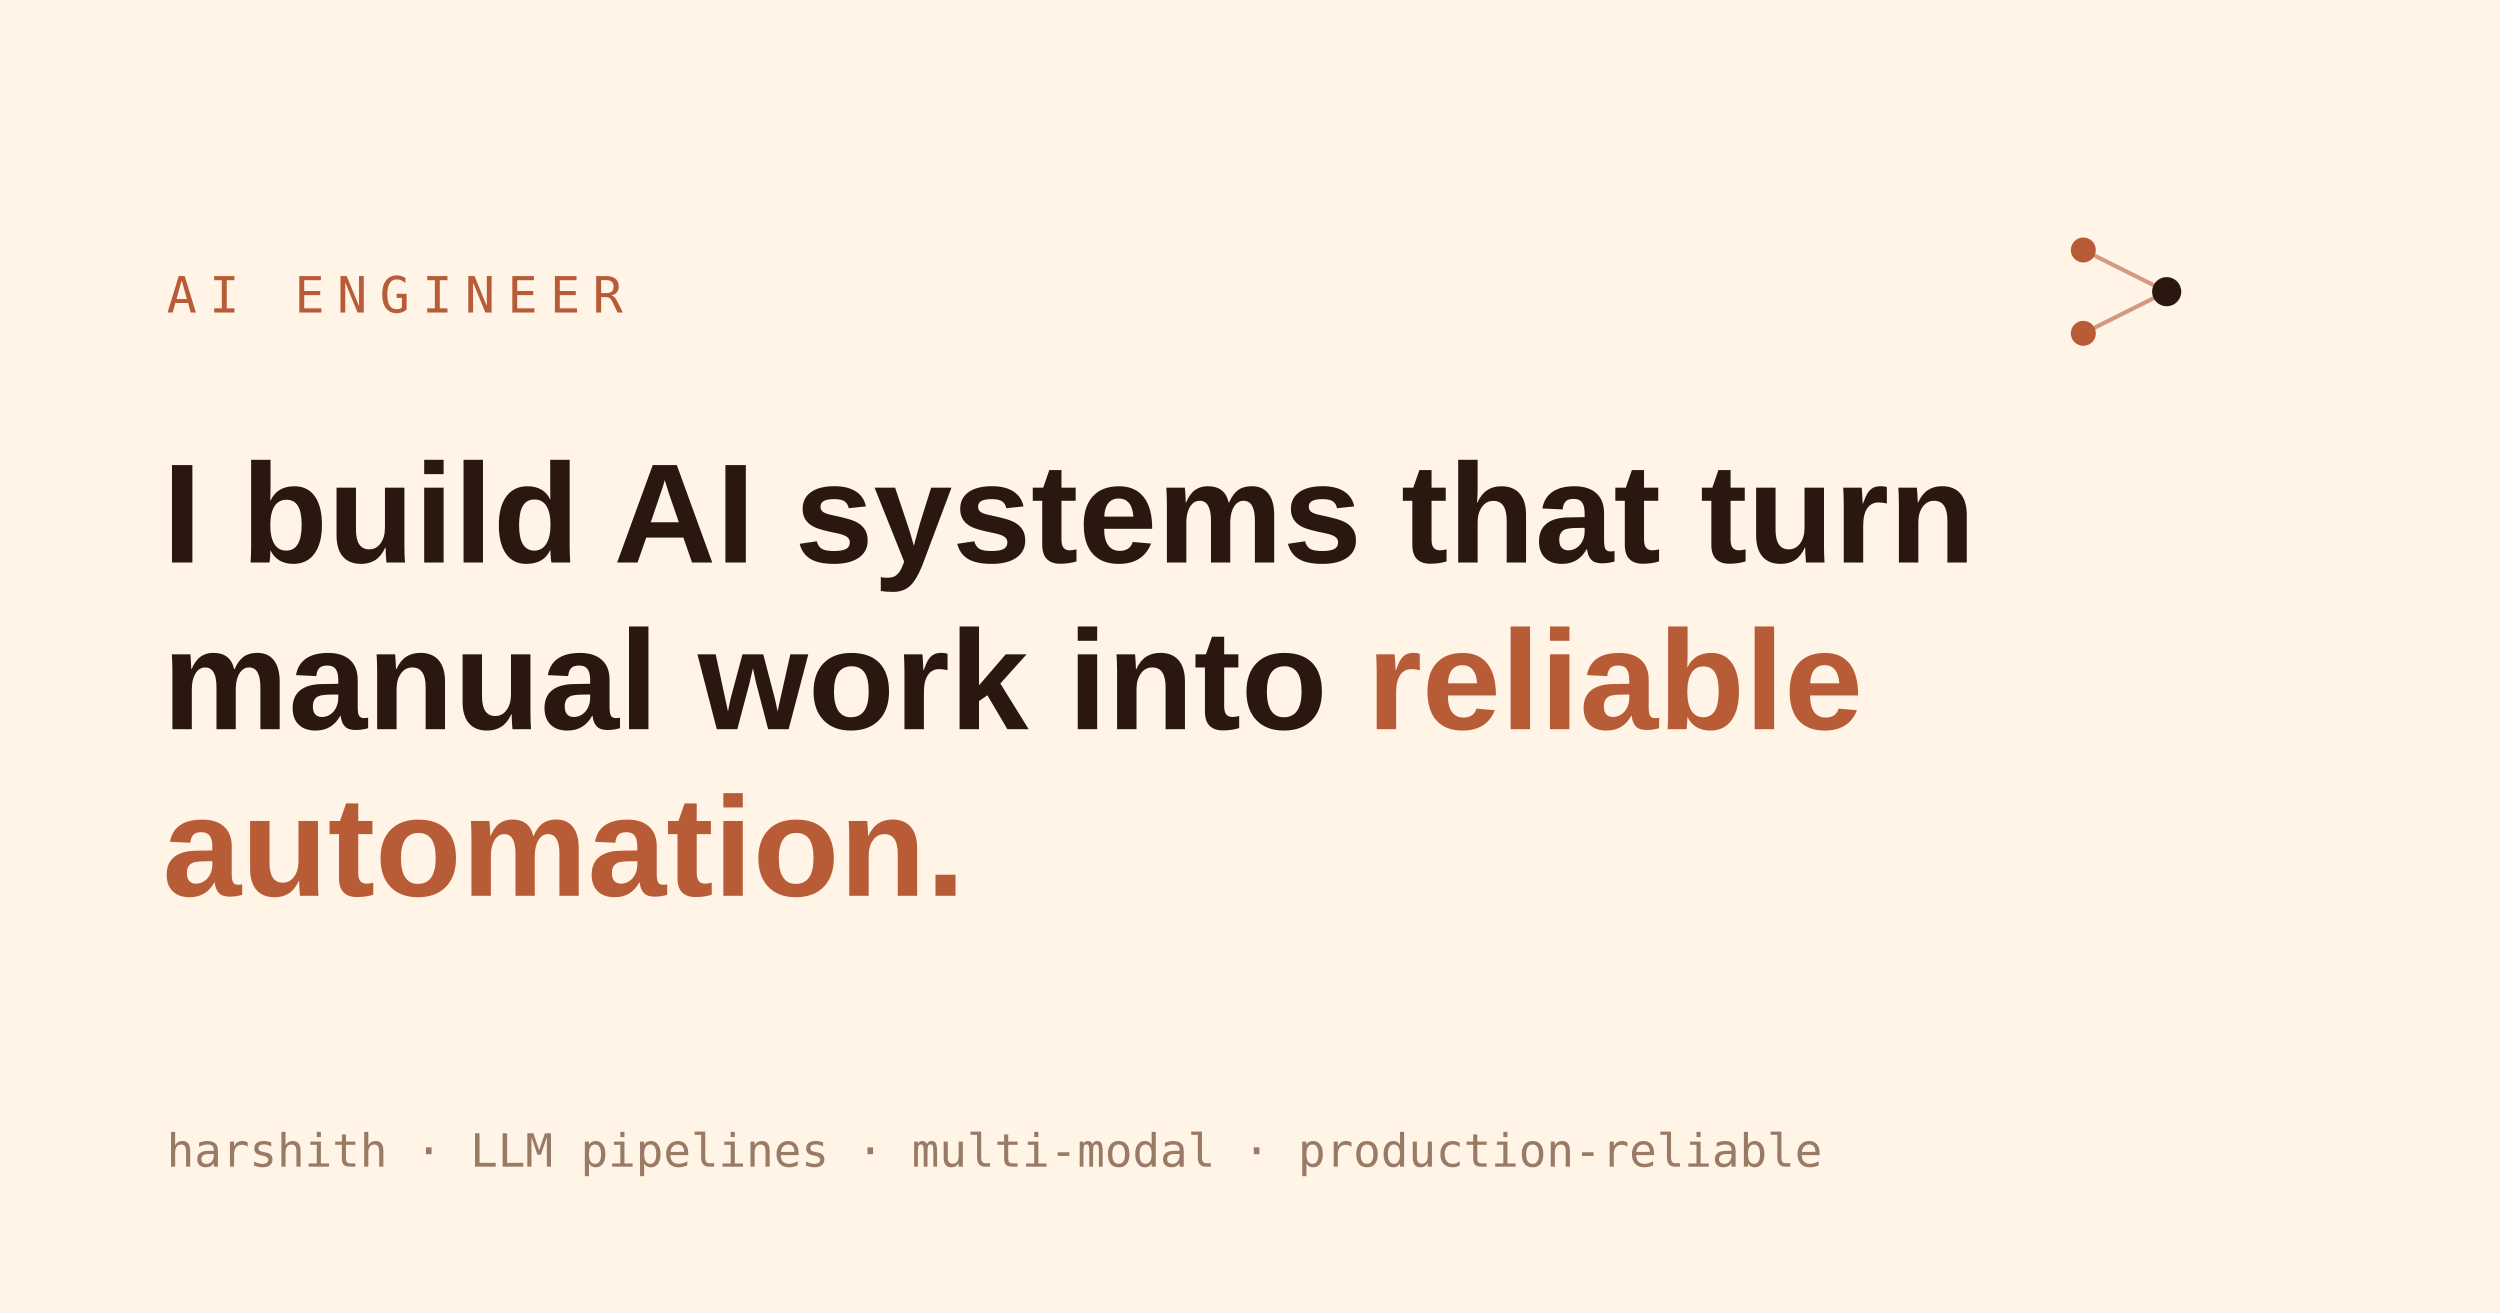
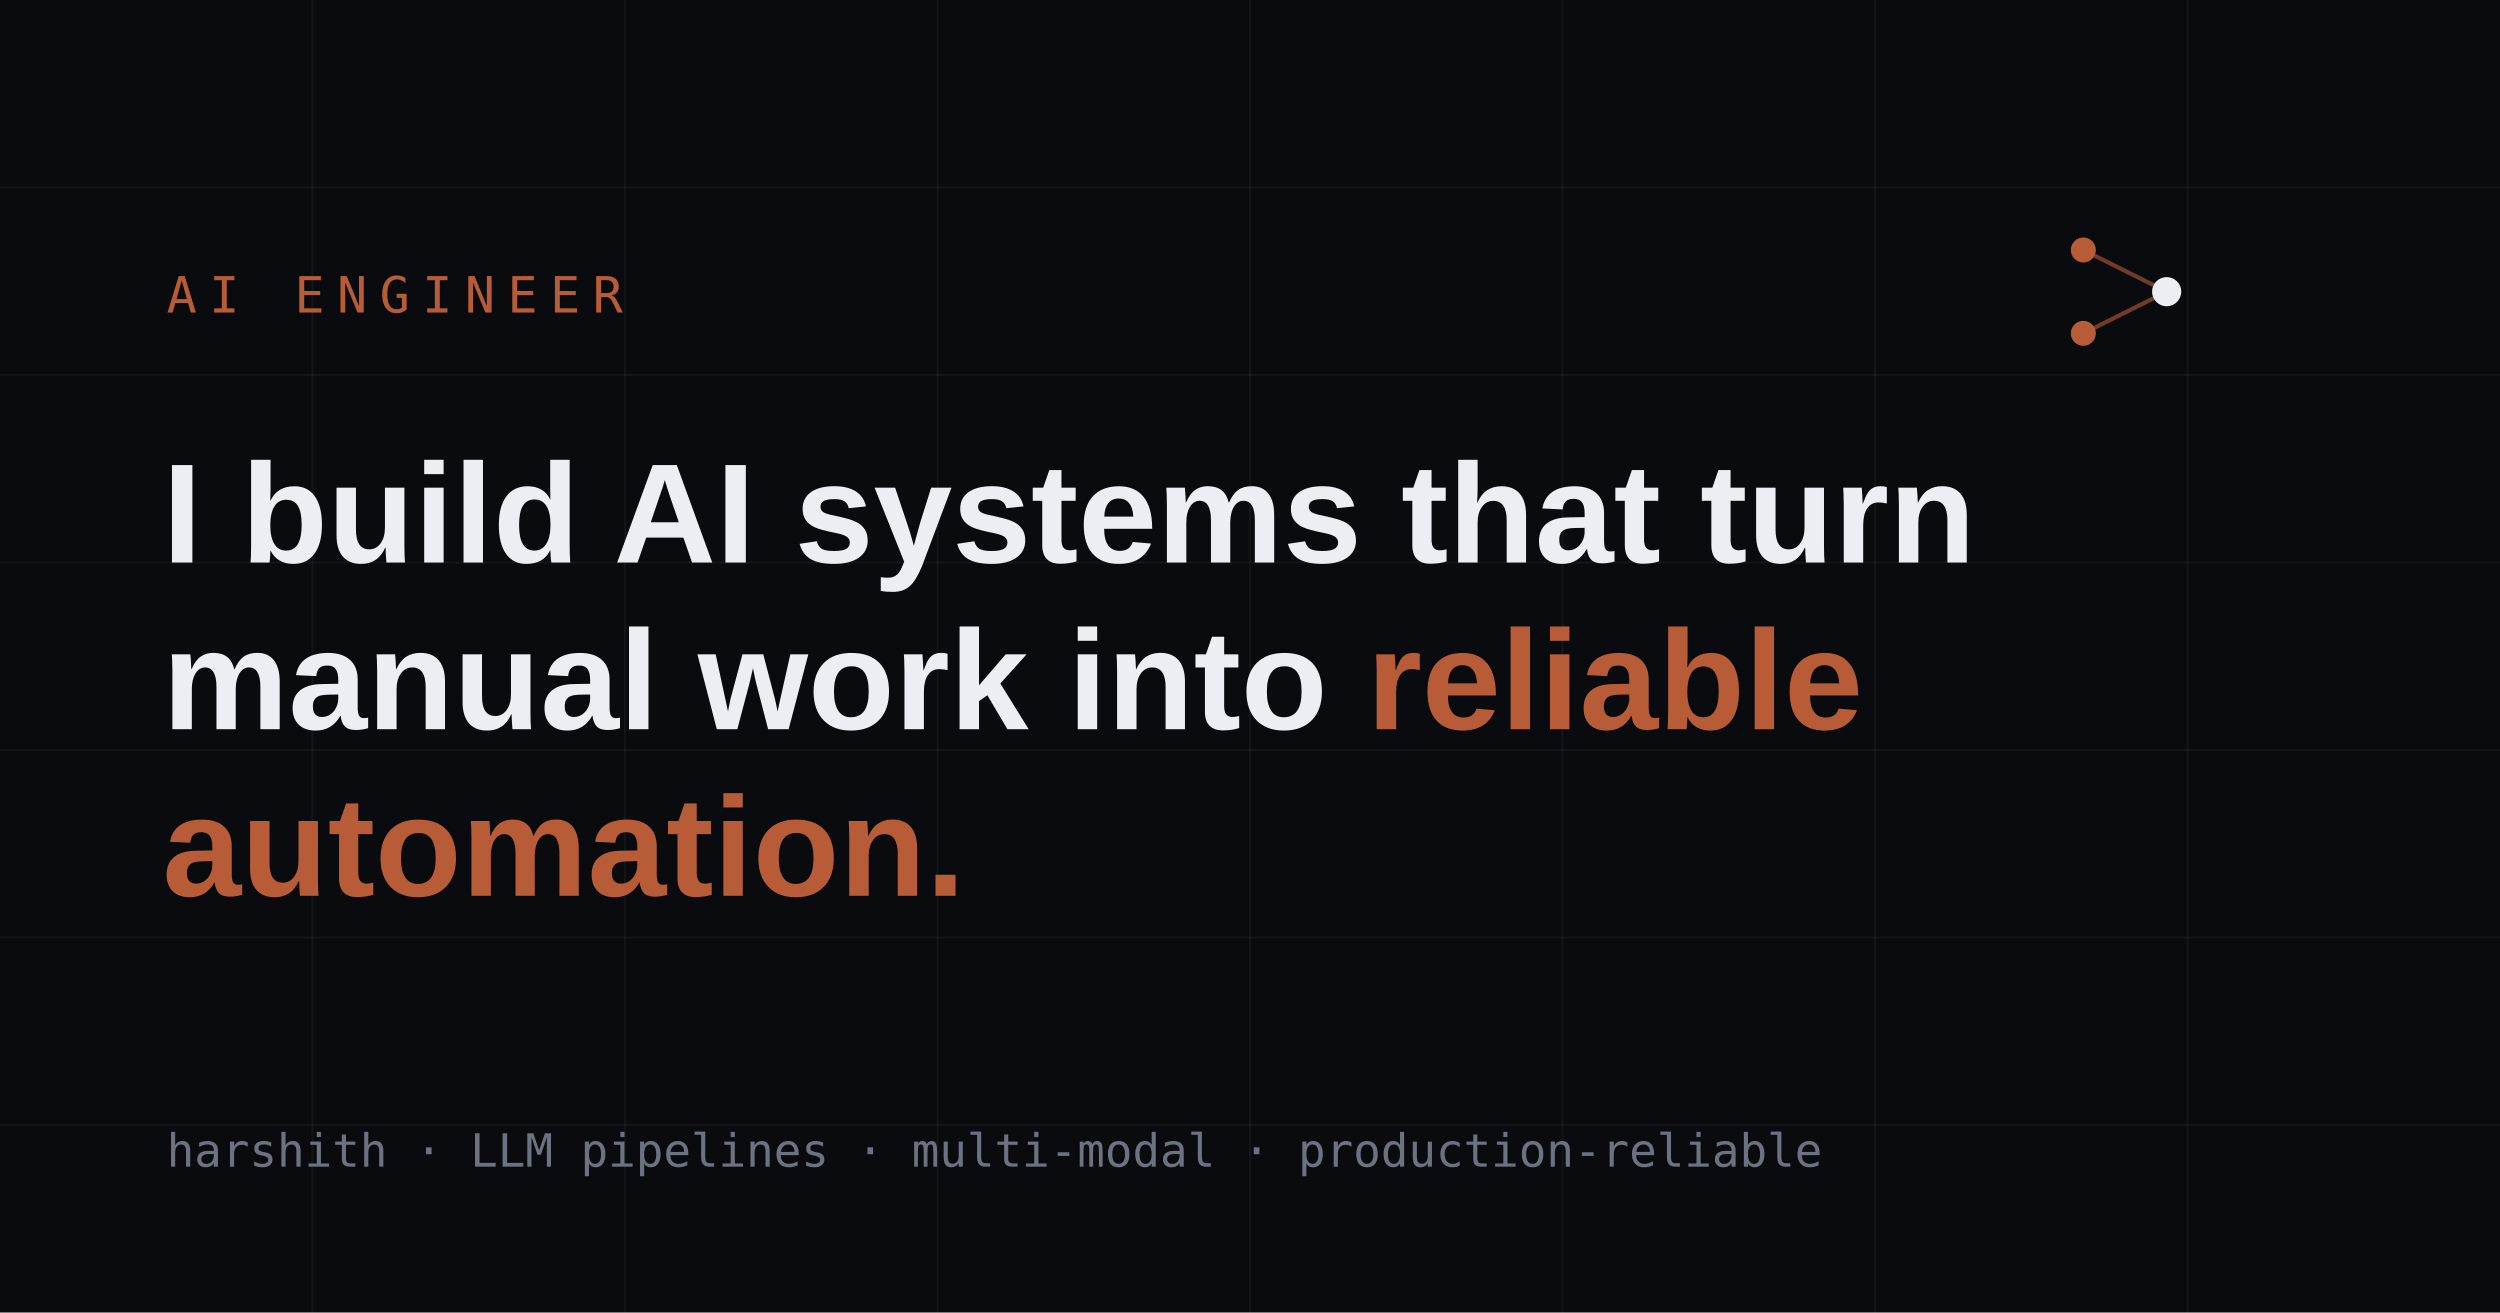
<svg xmlns="http://www.w3.org/2000/svg" viewBox="0 0 1200 630" width="1200" height="630">
-   <rect width="1200" height="630" fill="#FFF4E6" />
+   <rect width="1200" height="630" fill="#0A0B0F" />
  <g stroke="#FFFFFF" stroke-opacity="0.04">
    <path d="M0 90 H1200 M0 180 H1200 M0 270 H1200 M0 360 H1200 M0 450 H1200 M0 540 H1200" />
    <path d="M150 0 V630 M300 0 V630 M450 0 V630 M600 0 V630 M750 0 V630 M900 0 V630 M1050 0 V630" />
  </g>
  <text x="80" y="150" fill="#B85C38" font-family="monospace" font-size="24" letter-spacing="6">AI ENGINEER</text>
-   <text x="78" y="270" fill="#2A1810" font-family="Poppins, Arial, sans-serif" font-size="68" font-weight="700">I build AI systems that turn</text>
-   <text x="78" y="350" fill="#2A1810" font-family="Poppins, Arial, sans-serif" font-size="68" font-weight="700">manual work into <tspan fill="#B85C38">reliable</tspan>
+   <text x="78" y="270" fill="#ECEEF3" font-family="Poppins, Arial, sans-serif" font-size="68" font-weight="700">I build AI systems that turn</text>
+   <text x="78" y="350" fill="#ECEEF3" font-family="Poppins, Arial, sans-serif" font-size="68" font-weight="700">manual work into <tspan fill="#B85C38">reliable</tspan>
  </text>
  <text x="78" y="430" fill="#B85C38" font-family="Poppins, Arial, sans-serif" font-size="68" font-weight="700">automation.</text>
-   <text x="80" y="560" fill="#997A64" font-family="monospace" font-size="22">harshith  ·  LLM pipelines  ·  multi-modal  ·  production-reliable</text>
+   <text x="80" y="560" fill="#6C7280" font-family="monospace" font-size="22">harshith  ·  LLM pipelines  ·  multi-modal  ·  production-reliable</text>
  <g transform="translate(1000,120)">
    <g stroke="#B85C38" stroke-width="2" opacity="0.6">
      <path d="M0 0 L40 20 M0 40 L40 20" />
    </g>
    <circle cx="0" cy="0" r="6" fill="#B85C38" />
    <circle cx="0" cy="40" r="6" fill="#B85C38" />
-     <circle cx="40" cy="20" r="7" fill="#2A1810" />
+     <circle cx="40" cy="20" r="7" fill="#ECEEF3" />
  </g>
</svg>
